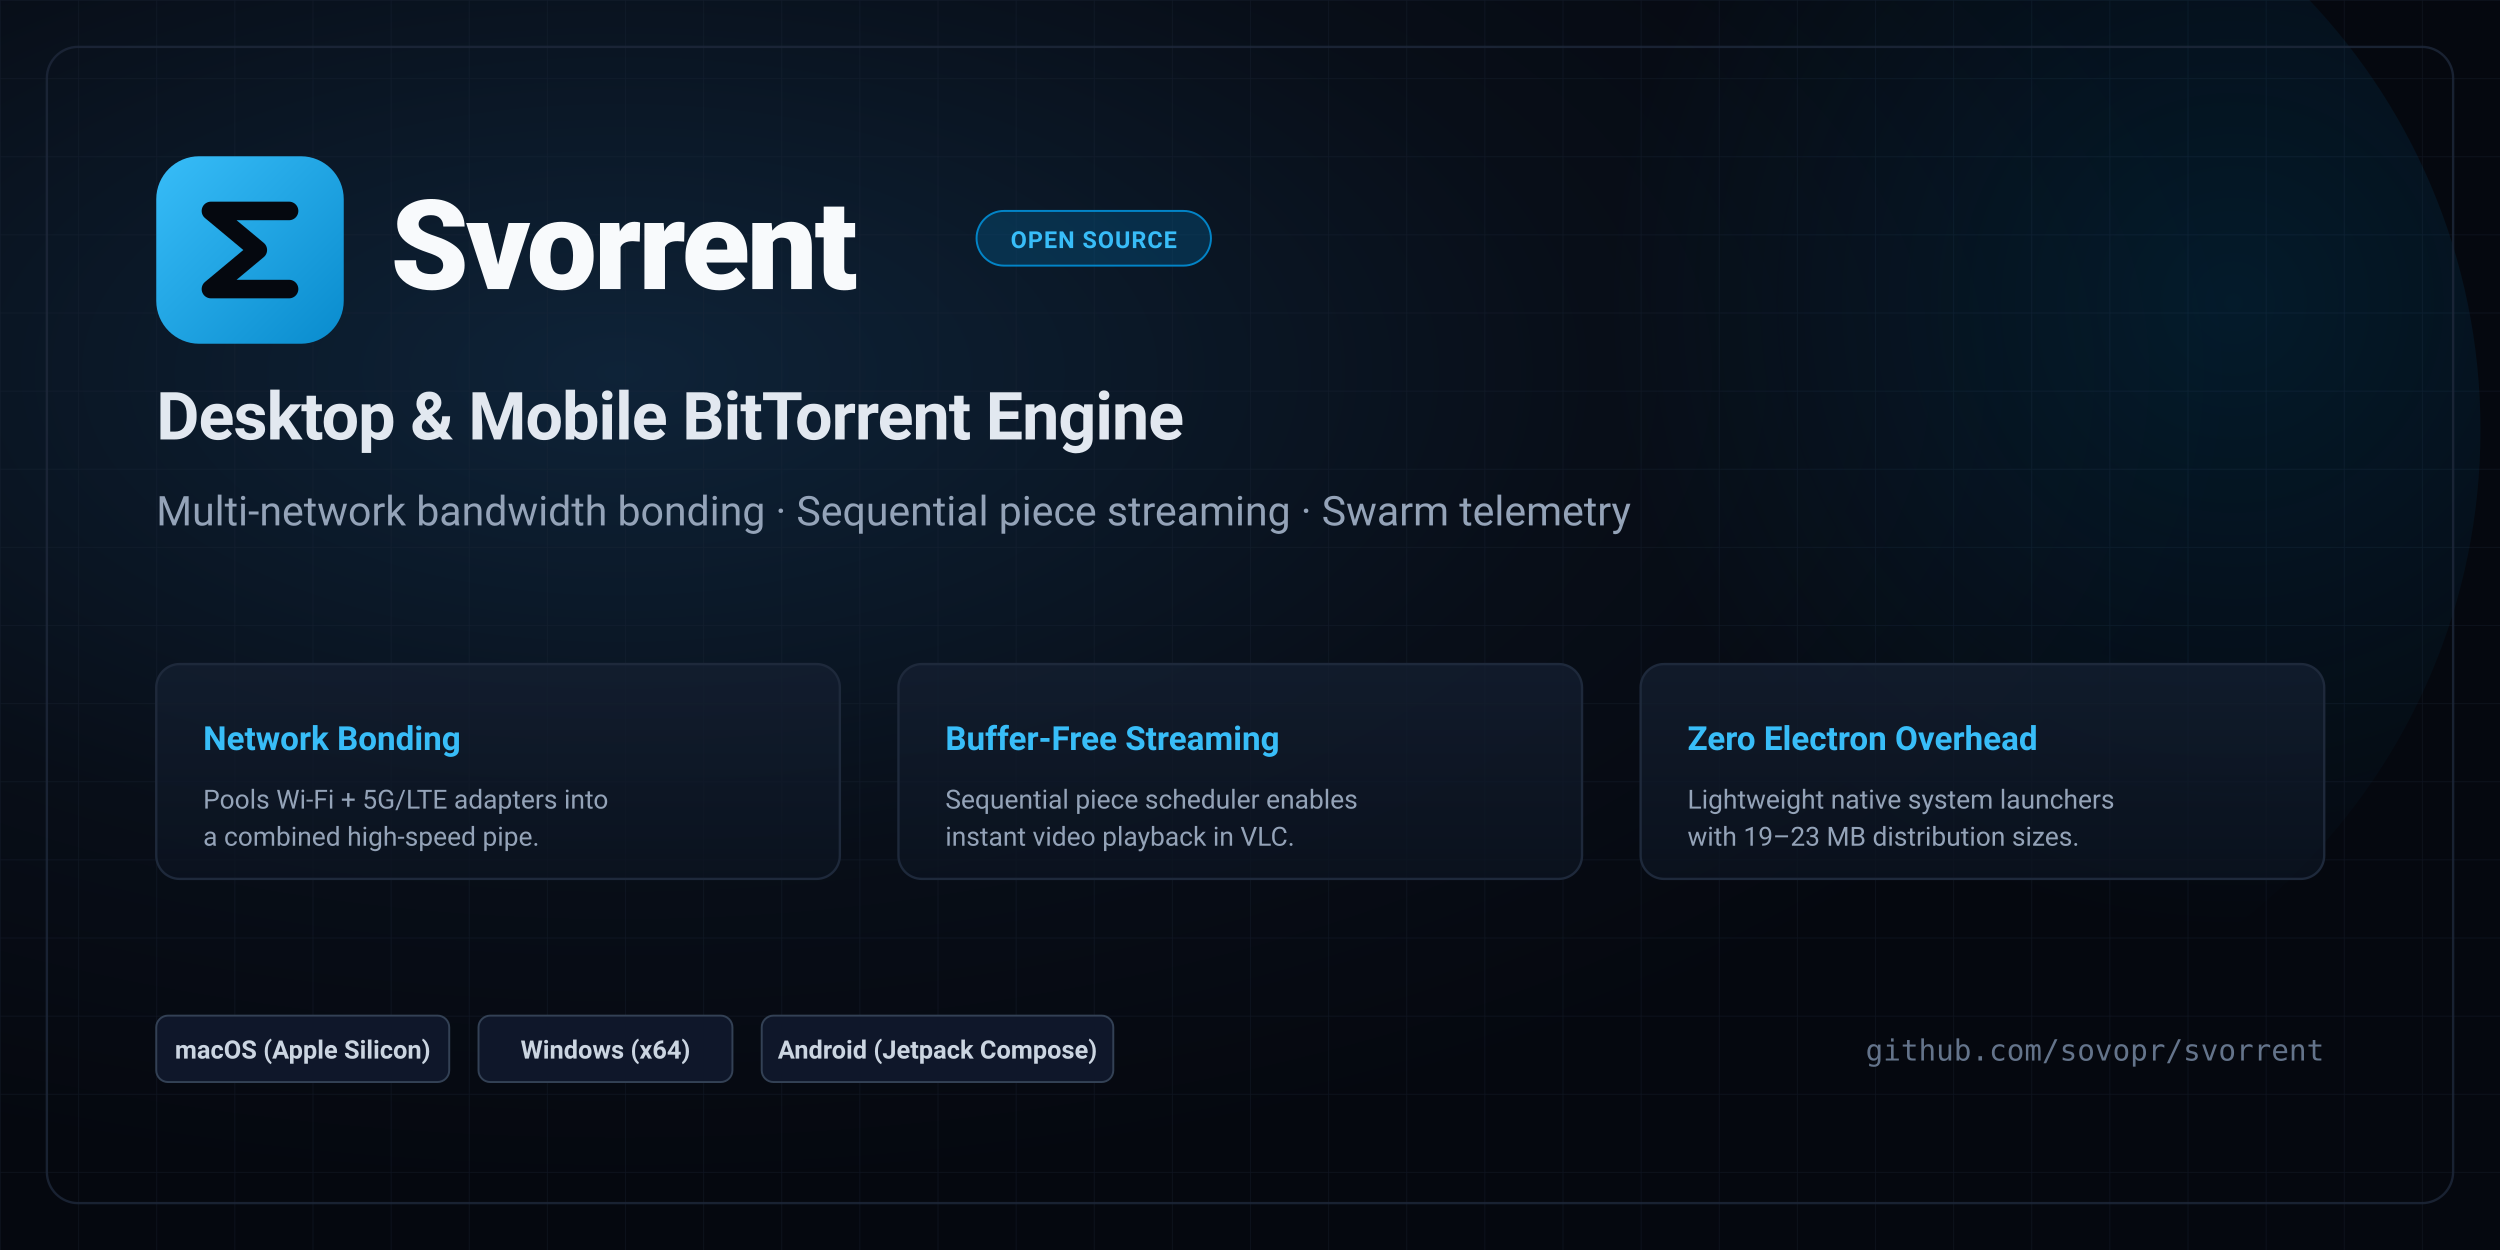
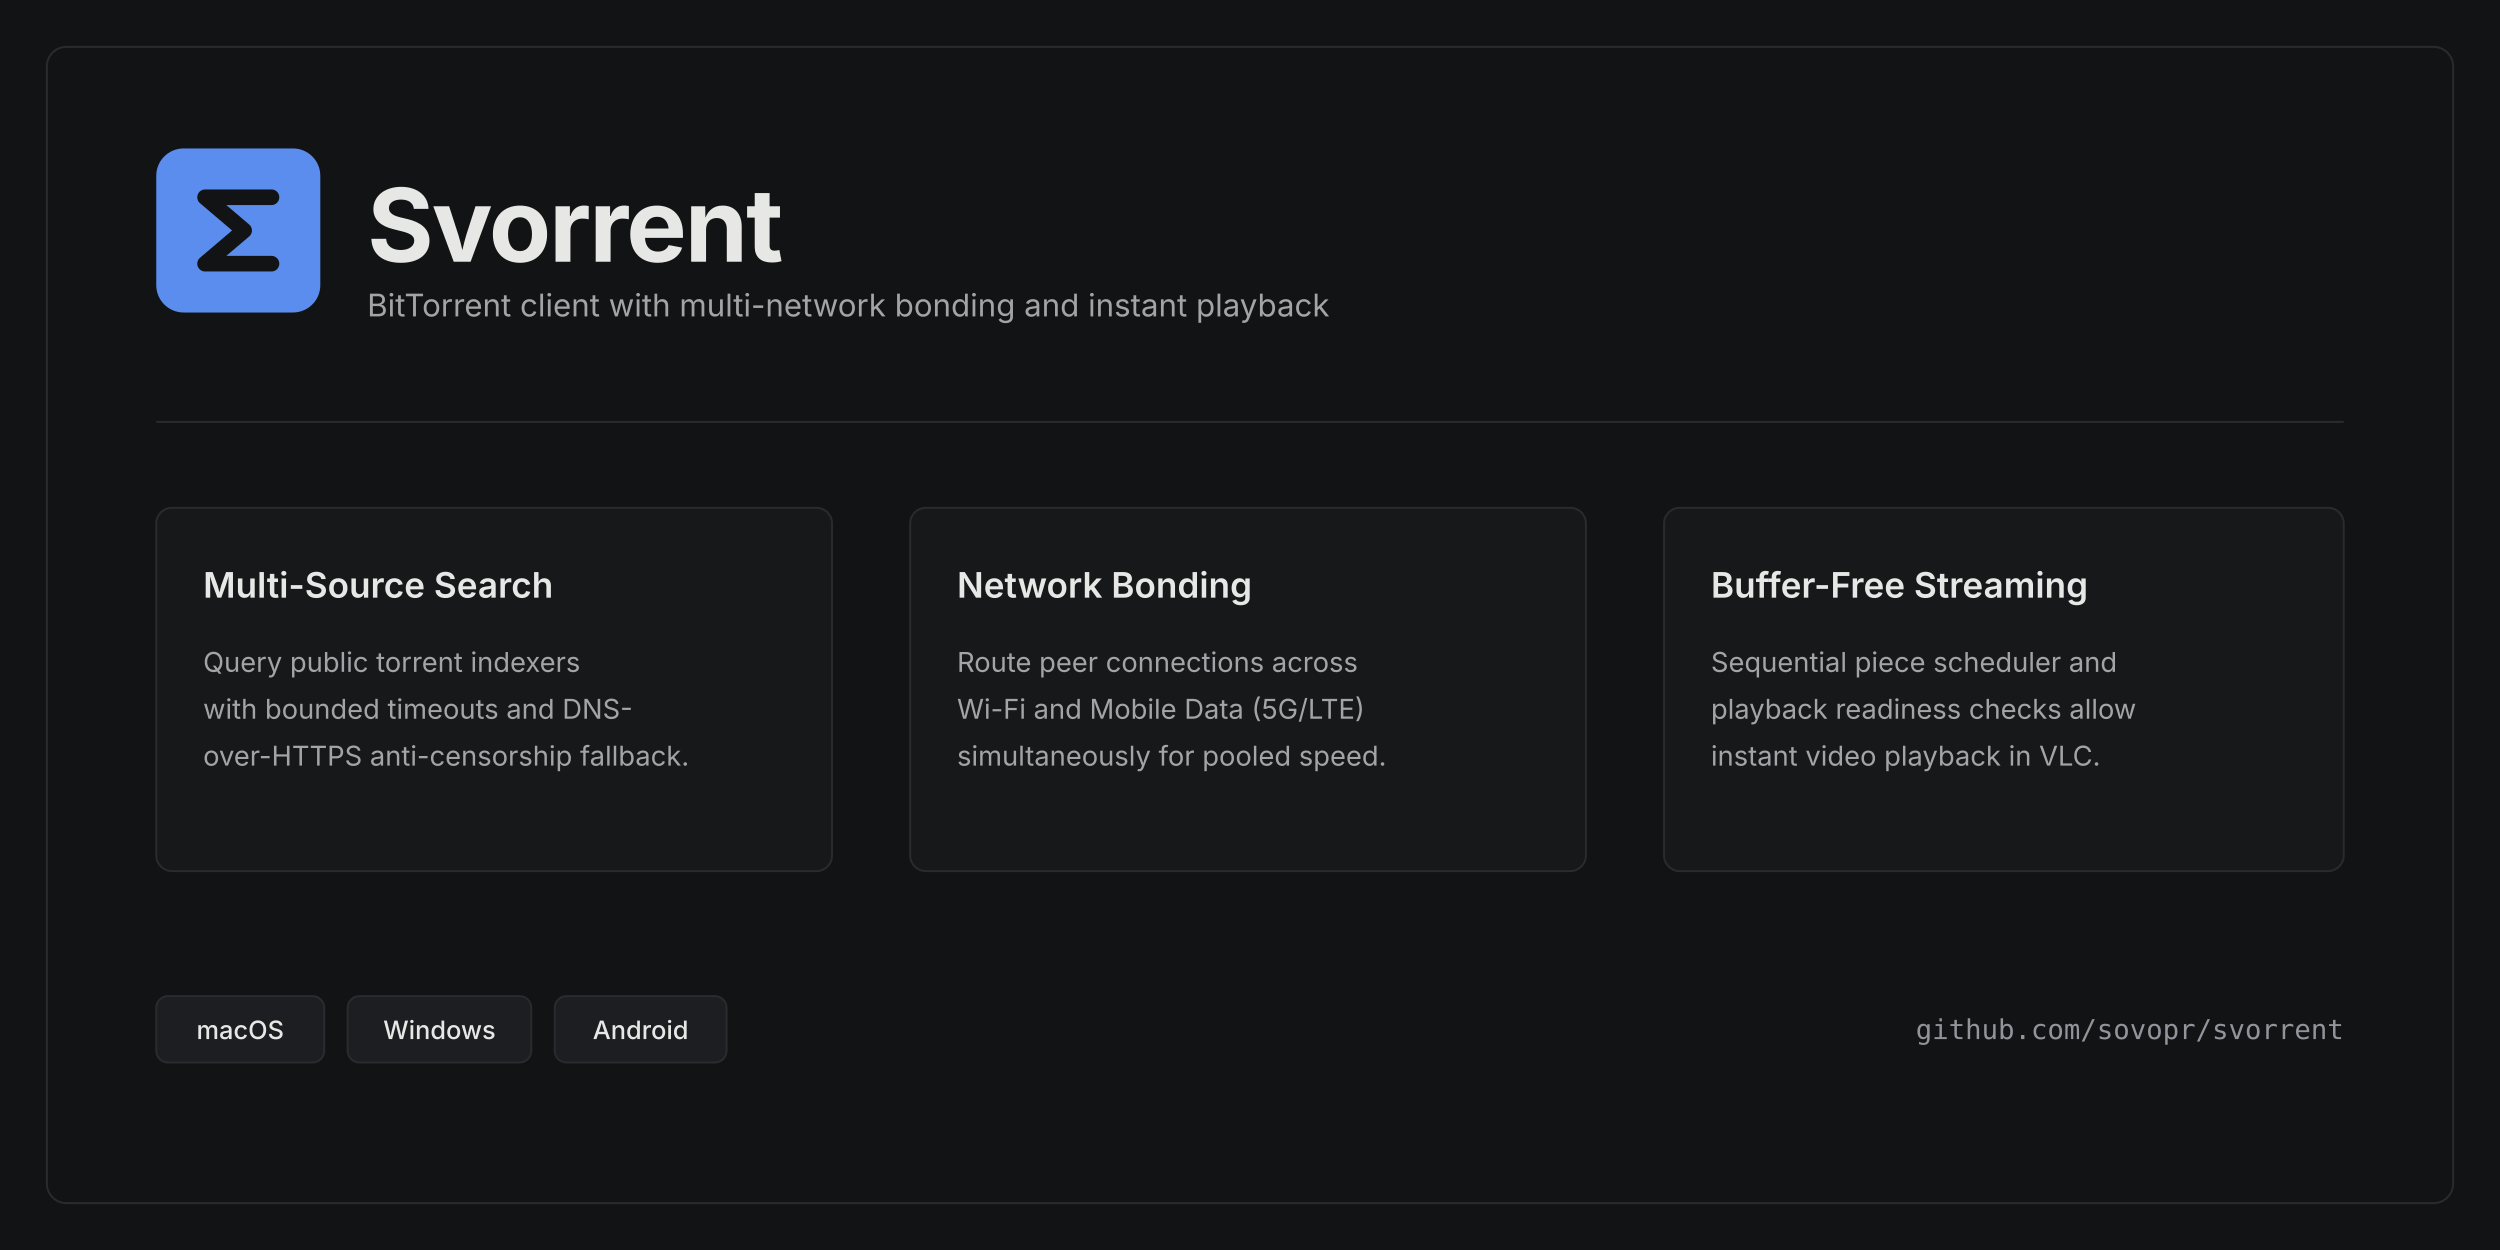
<svg xmlns="http://www.w3.org/2000/svg" width="1280" height="640" viewBox="0 0 1280 640" fill="none">
-   <defs>
-     <radialGradient id="bgGlow" cx="25%" cy="30%" r="65%">
-       <stop offset="0%" stop-color="#0e2338" />
-       <stop offset="60%" stop-color="#080e18" />
-       <stop offset="100%" stop-color="#05080f" />
-     </radialGradient>
-     <radialGradient id="accentGlow" cx="80%" cy="40%" r="50%">
-       <stop offset="0%" stop-color="#0284c7" stop-opacity="0.15" />
-       <stop offset="100%" stop-color="#0284c7" stop-opacity="0" />
-     </radialGradient>
-     <linearGradient id="logoGrad" x1="0" y1="0" x2="110" y2="110" gradientUnits="userSpaceOnUse">
-       <stop offset="0%" stop-color="#38bdf8" />
-       <stop offset="100%" stop-color="#0284c7" />
-     </linearGradient>
-     <linearGradient id="cardGrad" x1="0" y1="0" x2="0" y2="1">
-       <stop offset="0%" stop-color="#141f31" stop-opacity="0.75" />
-       <stop offset="100%" stop-color="#0b1320" stop-opacity="0.75" />
-     </linearGradient>
-     <pattern id="grid" width="40" height="40" patternUnits="userSpaceOnUse">
-       <path d="M 40 0 L 0 0 0 40" fill="none" stroke="#1e293b" stroke-width="0.7" stroke-opacity="0.4" />
-     </pattern>
-   </defs>
-   <rect width="1280" height="640" fill="url(#bgGlow)" />
-   <rect width="1280" height="640" fill="url(#grid)" />
-   <circle cx="950" cy="220" r="320" fill="url(#accentGlow)" />
-   <rect x="24" y="24" width="1232" height="592" rx="16" fill="none" stroke="#1e293b" stroke-width="1.2" stroke-opacity="0.8" />
-   <g transform="translate(80, 80)">
-     <rect width="96" height="96" rx="22" fill="url(#logoGrad)" />
-     <path d="M 68 28 L 28 28 L 52 48 L 28 68 L 68 68" fill="none" stroke="#05080f" stroke-width="9.5" stroke-linecap="round" stroke-linejoin="round" />
-     <text x="120" y="68" font-family="-apple-system, BlinkMacSystemFont, 'Segoe UI', Roboto, Helvetica, Arial, sans-serif" font-size="64" font-weight="800" fill="#f8fafc" letter-spacing="-1.5">Svorrent</text>
-     <rect x="420" y="28" width="120" height="28" rx="14" fill="#0369a1" fill-opacity="0.3" stroke="#0284c7" stroke-width="1" />
-     <text x="480" y="47" font-family="-apple-system, BlinkMacSystemFont, 'Segoe UI', Roboto, sans-serif" font-size="12" font-weight="700" fill="#38bdf8" text-anchor="middle" letter-spacing="0.5">OPEN SOURCE</text>
+   <rect width="1280" height="640" fill="#121314" />
+   <rect x="24" y="24" width="1232" height="592" rx="10" fill="none" stroke="#2a2b2f" stroke-width="1" />
+   <g transform="translate(80, 76)">
+     <rect width="84" height="84" rx="14" fill="#5b8dee" />
+     <path d="M 59 25 L 25 25 L 45 42 L 25 59 L 59 59" fill="none" stroke="#121314" stroke-width="8" stroke-linecap="round" stroke-linejoin="round" />
+     <text x="108" y="58" font-family="-apple-system, BlinkMacSystemFont, 'Segoe UI', system-ui, sans-serif" font-size="52" font-weight="700" fill="#e7e7e5" letter-spacing="-1">Svorrent</text>
+     <text x="108" y="86" font-family="-apple-system, BlinkMacSystemFont, 'Segoe UI', system-ui, sans-serif" font-size="16" font-weight="400" fill="#a3a4a8">BitTorrent client with multi-network bonding and instant playback</text>
  </g>
-   <g transform="translate(80, 225)">
-     <text font-family="-apple-system, BlinkMacSystemFont, 'Segoe UI', Roboto, Helvetica, Arial, sans-serif" font-size="34" font-weight="700" fill="#e2e8f0" letter-spacing="-0.5">
-       Desktop &amp; Mobile BitTorrent Engine
-     </text>
-     <text y="44" font-family="-apple-system, BlinkMacSystemFont, 'Segoe UI', Roboto, Helvetica, Arial, sans-serif" font-size="21" font-weight="400" fill="#94a3b8">
-       Multi-network bandwidth bonding · Sequential piece streaming · Swarm telemetry
-     </text>
-   </g>
-   <g transform="translate(80, 340)">
+   <line x1="80" y1="216" x2="1200" y2="216" stroke="#2a2b2f" stroke-width="1" />
+   <g transform="translate(80, 260)">
    <g transform="translate(0, 0)">
-       <rect width="350" height="110" rx="12" fill="url(#cardGrad)" stroke="#1e293b" stroke-width="1.2" />
-       <text x="24" y="44" font-family="-apple-system, BlinkMacSystemFont, 'Segoe UI', Roboto, sans-serif" font-size="17" font-weight="700" fill="#38bdf8">Network Bonding</text>
-       <text x="24" y="74" font-family="-apple-system, BlinkMacSystemFont, 'Segoe UI', Roboto, sans-serif" font-size="13.5" font-weight="400" fill="#94a3b8">Pools Wi-Fi + 5G/LTE adapters into</text>
-       <text x="24" y="93" font-family="-apple-system, BlinkMacSystemFont, 'Segoe UI', Roboto, sans-serif" font-size="13.5" font-weight="400" fill="#94a3b8">a combined high-speed pipe.</text>
+       <rect width="346" height="186" rx="8" fill="#17181a" stroke="#2a2b2f" stroke-width="1" />
+       <text x="24" y="46" font-family="-apple-system, BlinkMacSystemFont, 'Segoe UI', system-ui, sans-serif" font-size="18" font-weight="600" fill="#e7e7e5">Multi-Source Search</text>
+       <text x="24" y="84" font-family="-apple-system, BlinkMacSystemFont, 'Segoe UI', system-ui, sans-serif" font-size="14" font-weight="400" fill="#a3a4a8">Query public torrent indexers</text>
+       <text x="24" y="108" font-family="-apple-system, BlinkMacSystemFont, 'Segoe UI', system-ui, sans-serif" font-size="14" font-weight="400" fill="#a3a4a8">with bounded timeouts and DNS-</text>
+       <text x="24" y="132" font-family="-apple-system, BlinkMacSystemFont, 'Segoe UI', system-ui, sans-serif" font-size="14" font-weight="400" fill="#a3a4a8">over-HTTPS anti-censorship fallback.</text>
    </g>
-     <g transform="translate(380, 0)">
-       <rect width="350" height="110" rx="12" fill="url(#cardGrad)" stroke="#1e293b" stroke-width="1.2" />
-       <text x="24" y="44" font-family="-apple-system, BlinkMacSystemFont, 'Segoe UI', Roboto, sans-serif" font-size="17" font-weight="700" fill="#38bdf8">Buffer-Free Streaming</text>
-       <text x="24" y="74" font-family="-apple-system, BlinkMacSystemFont, 'Segoe UI', Roboto, sans-serif" font-size="13.5" font-weight="400" fill="#94a3b8">Sequential piece scheduler enables</text>
-       <text x="24" y="93" font-family="-apple-system, BlinkMacSystemFont, 'Segoe UI', Roboto, sans-serif" font-size="13.5" font-weight="400" fill="#94a3b8">instant video playback in VLC.</text>
+     <g transform="translate(386, 0)">
+       <rect width="346" height="186" rx="8" fill="#17181a" stroke="#2a2b2f" stroke-width="1" />
+       <text x="24" y="46" font-family="-apple-system, BlinkMacSystemFont, 'Segoe UI', system-ui, sans-serif" font-size="18" font-weight="600" fill="#e7e7e5">Network Bonding</text>
+       <text x="24" y="84" font-family="-apple-system, BlinkMacSystemFont, 'Segoe UI', system-ui, sans-serif" font-size="14" font-weight="400" fill="#a3a4a8">Route peer connections across</text>
+       <text x="24" y="108" font-family="-apple-system, BlinkMacSystemFont, 'Segoe UI', system-ui, sans-serif" font-size="14" font-weight="400" fill="#a3a4a8">Wi-Fi and Mobile Data (5G/LTE)</text>
+       <text x="24" y="132" font-family="-apple-system, BlinkMacSystemFont, 'Segoe UI', system-ui, sans-serif" font-size="14" font-weight="400" fill="#a3a4a8">simultaneously for pooled speed.</text>
    </g>
-     <g transform="translate(760, 0)">
-       <rect width="350" height="110" rx="12" fill="url(#cardGrad)" stroke="#1e293b" stroke-width="1.2" />
-       <text x="24" y="44" font-family="-apple-system, BlinkMacSystemFont, 'Segoe UI', Roboto, sans-serif" font-size="17" font-weight="700" fill="#38bdf8">Zero Electron Overhead</text>
-       <text x="24" y="74" font-family="-apple-system, BlinkMacSystemFont, 'Segoe UI', Roboto, sans-serif" font-size="13.5" font-weight="400" fill="#94a3b8">Lightweight native system launchers</text>
-       <text x="24" y="93" font-family="-apple-system, BlinkMacSystemFont, 'Segoe UI', Roboto, sans-serif" font-size="13.5" font-weight="400" fill="#94a3b8">with 19–23 MB distribution sizes.</text>
+     <g transform="translate(772, 0)">
+       <rect width="348" height="186" rx="8" fill="#17181a" stroke="#2a2b2f" stroke-width="1" />
+       <text x="24" y="46" font-family="-apple-system, BlinkMacSystemFont, 'Segoe UI', system-ui, sans-serif" font-size="18" font-weight="600" fill="#e7e7e5">Buffer-Free Streaming</text>
+       <text x="24" y="84" font-family="-apple-system, BlinkMacSystemFont, 'Segoe UI', system-ui, sans-serif" font-size="14" font-weight="400" fill="#a3a4a8">Sequential piece scheduler and</text>
+       <text x="24" y="108" font-family="-apple-system, BlinkMacSystemFont, 'Segoe UI', system-ui, sans-serif" font-size="14" font-weight="400" fill="#a3a4a8">playback readiness checks allow</text>
+       <text x="24" y="132" font-family="-apple-system, BlinkMacSystemFont, 'Segoe UI', system-ui, sans-serif" font-size="14" font-weight="400" fill="#a3a4a8">instant video playback in VLC.</text>
    </g>
  </g>
-   <g transform="translate(80, 520)">
-     <rect x="0" y="0" width="150" height="34" rx="6" fill="#0f172a" stroke="#334155" stroke-width="1" />
-     <text x="75" y="22" font-family="-apple-system, BlinkMacSystemFont, 'Segoe UI', Roboto, sans-serif" font-size="13" font-weight="600" fill="#cbd5e1" text-anchor="middle">macOS (Apple Silicon)</text>
-     <rect x="165" y="0" width="130" height="34" rx="6" fill="#0f172a" stroke="#334155" stroke-width="1" />
-     <text x="230" y="22" font-family="-apple-system, BlinkMacSystemFont, 'Segoe UI', Roboto, sans-serif" font-size="13" font-weight="600" fill="#cbd5e1" text-anchor="middle">Windows (x64)</text>
-     <rect x="310" y="0" width="180" height="34" rx="6" fill="#0f172a" stroke="#334155" stroke-width="1" />
-     <text x="400" y="22" font-family="-apple-system, BlinkMacSystemFont, 'Segoe UI', Roboto, sans-serif" font-size="13" font-weight="600" fill="#cbd5e1" text-anchor="middle">Android (Jetpack Compose)</text>
-     <text x="1110" y="23" font-family="ui-monospace, SFMono-Regular, Menlo, Monaco, Consolas, monospace" font-size="15" font-weight="500" fill="#64748b" text-anchor="end">github.com/sovopr/svorrent</text>
+   <g transform="translate(80, 510)">
+     <rect x="0" y="0" width="86" height="34" rx="6" fill="#1d1e21" stroke="#2a2b2f" stroke-width="1" />
+     <text x="43" y="22" font-family="-apple-system, BlinkMacSystemFont, 'Segoe UI', system-ui, sans-serif" font-size="13" font-weight="500" fill="#e7e7e5" text-anchor="middle">macOS</text>
+     <rect x="98" y="0" width="94" height="34" rx="6" fill="#1d1e21" stroke="#2a2b2f" stroke-width="1" />
+     <text x="145" y="22" font-family="-apple-system, BlinkMacSystemFont, 'Segoe UI', system-ui, sans-serif" font-size="13" font-weight="500" fill="#e7e7e5" text-anchor="middle">Windows</text>
+     <rect x="204" y="0" width="88" height="34" rx="6" fill="#1d1e21" stroke="#2a2b2f" stroke-width="1" />
+     <text x="248" y="22" font-family="-apple-system, BlinkMacSystemFont, 'Segoe UI', system-ui, sans-serif" font-size="13" font-weight="500" fill="#e7e7e5" text-anchor="middle">Android</text>
+     <text x="1120" y="22" font-family="ui-monospace, 'SF Mono', Menlo, Consolas, monospace" font-size="14" font-weight="400" fill="#92949b" text-anchor="end">github.com/sovopr/svorrent</text>
  </g>
</svg>
